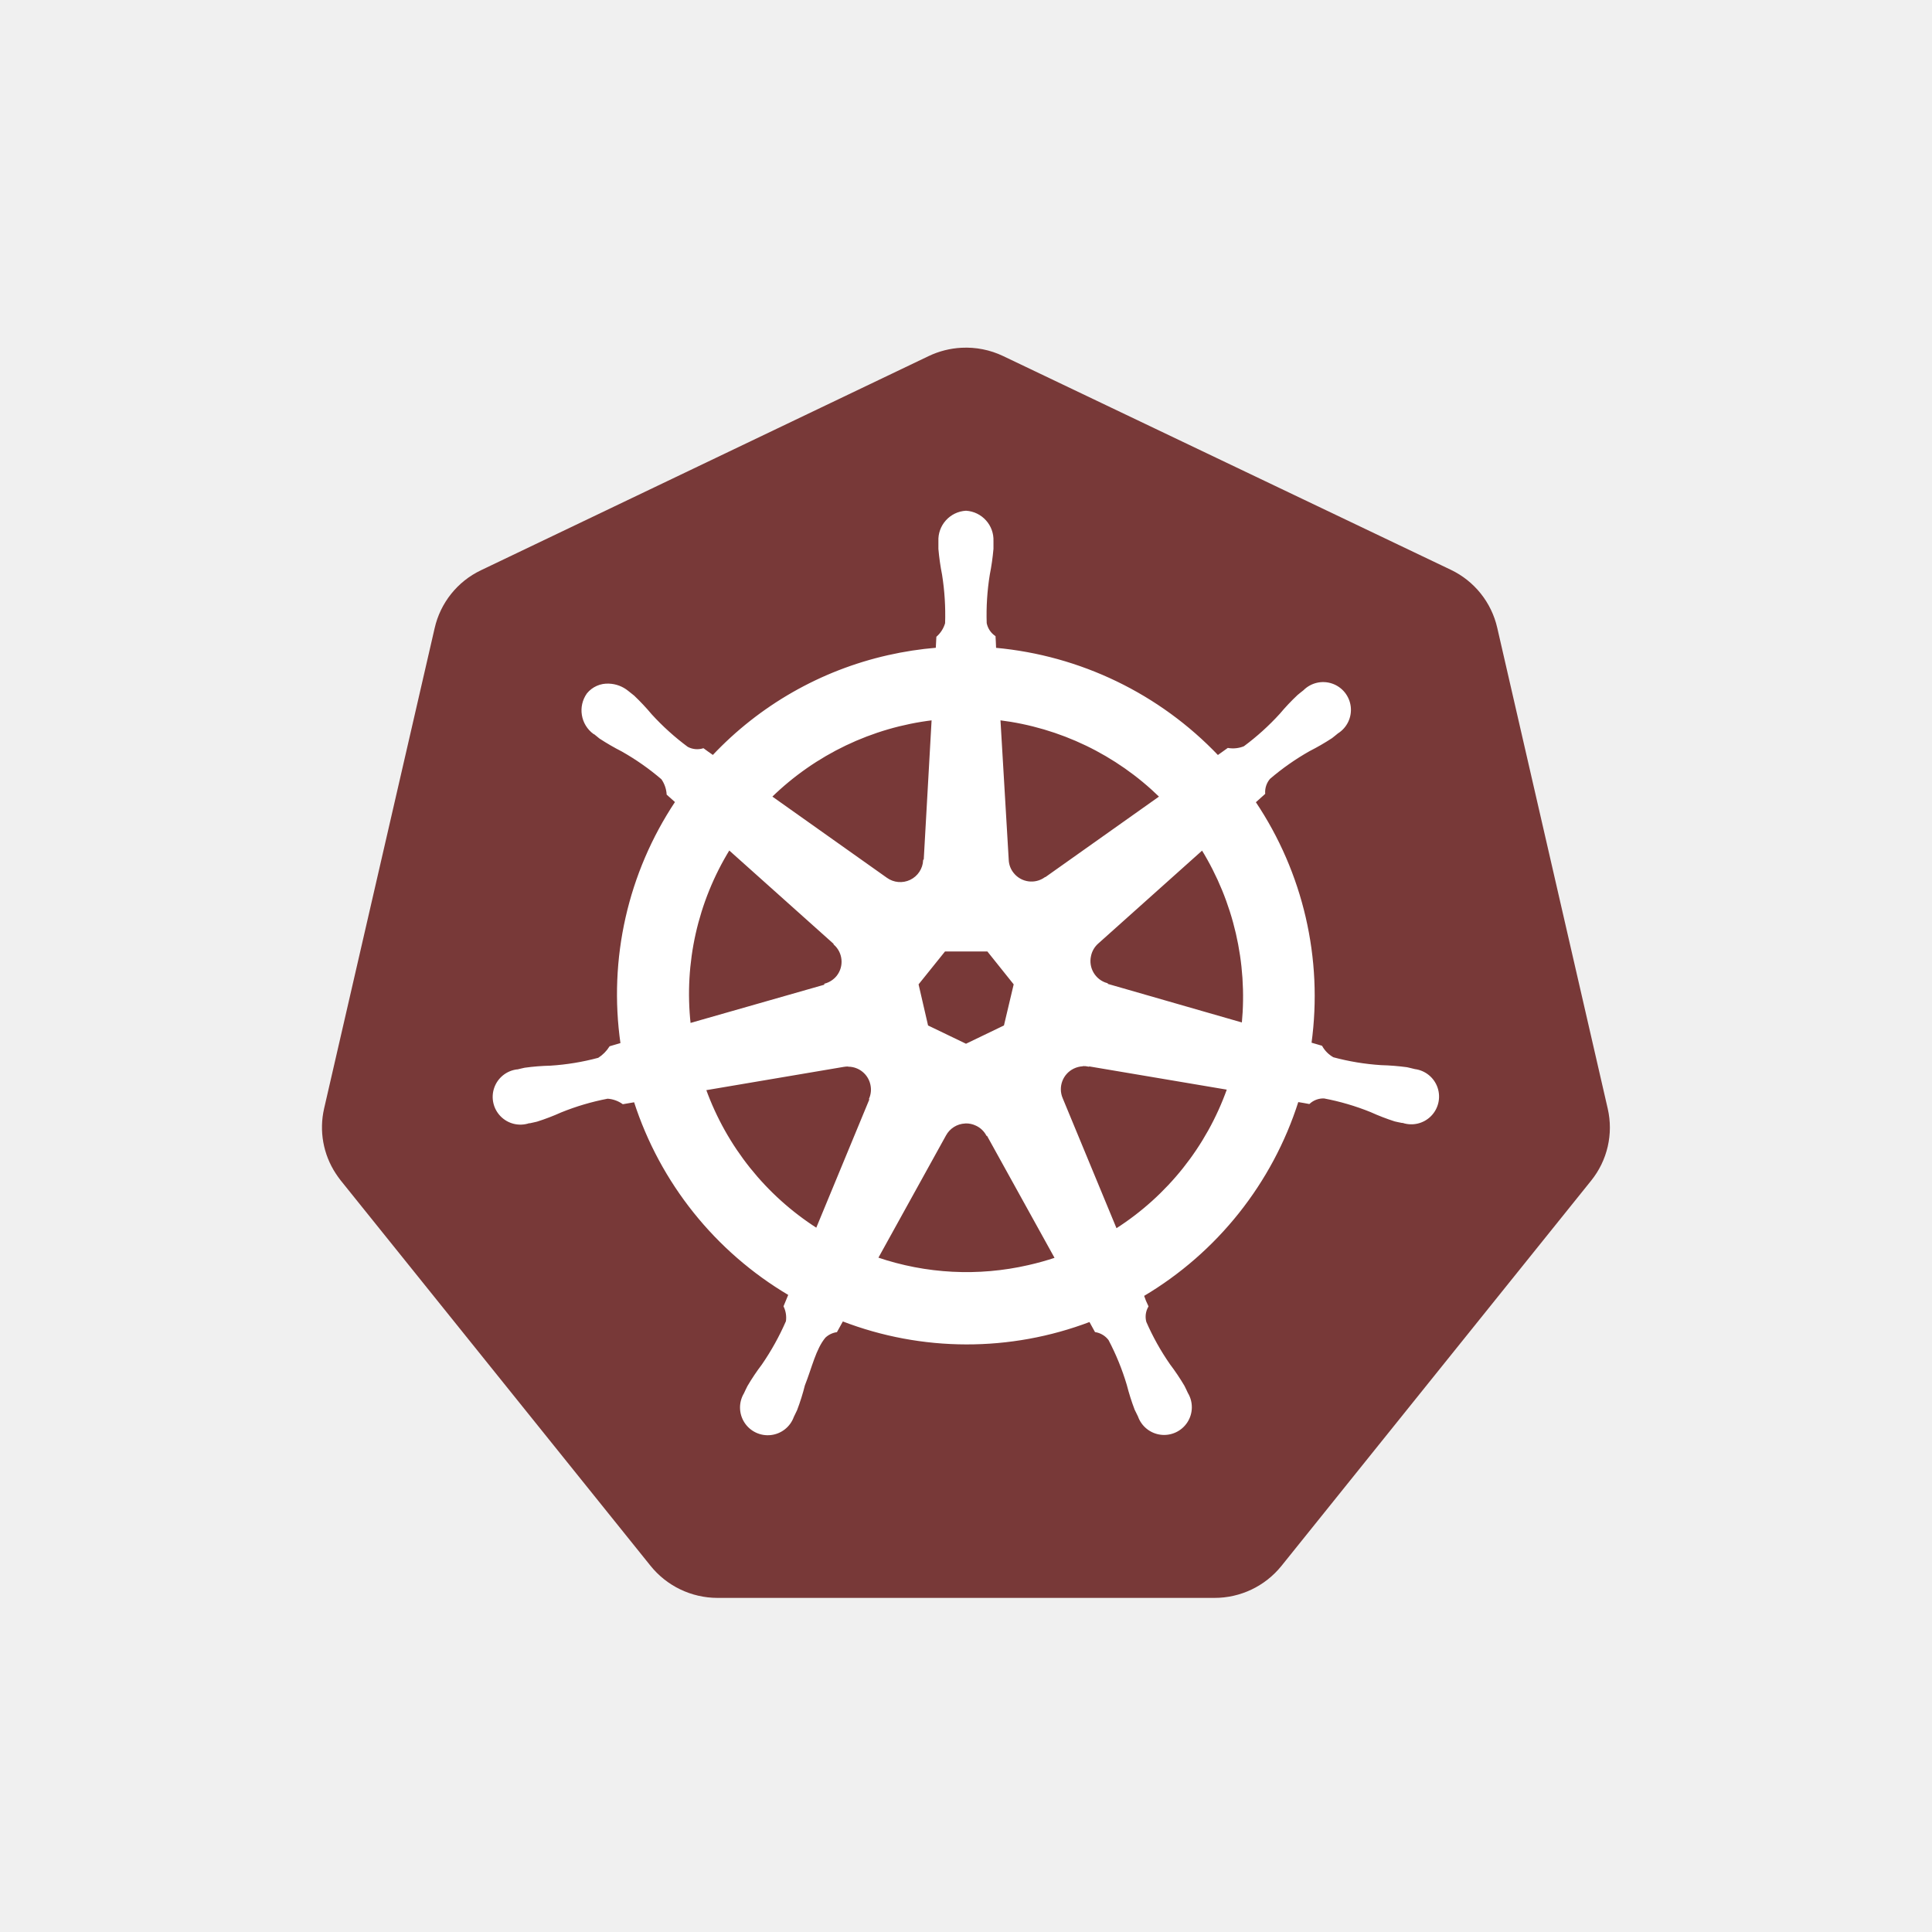
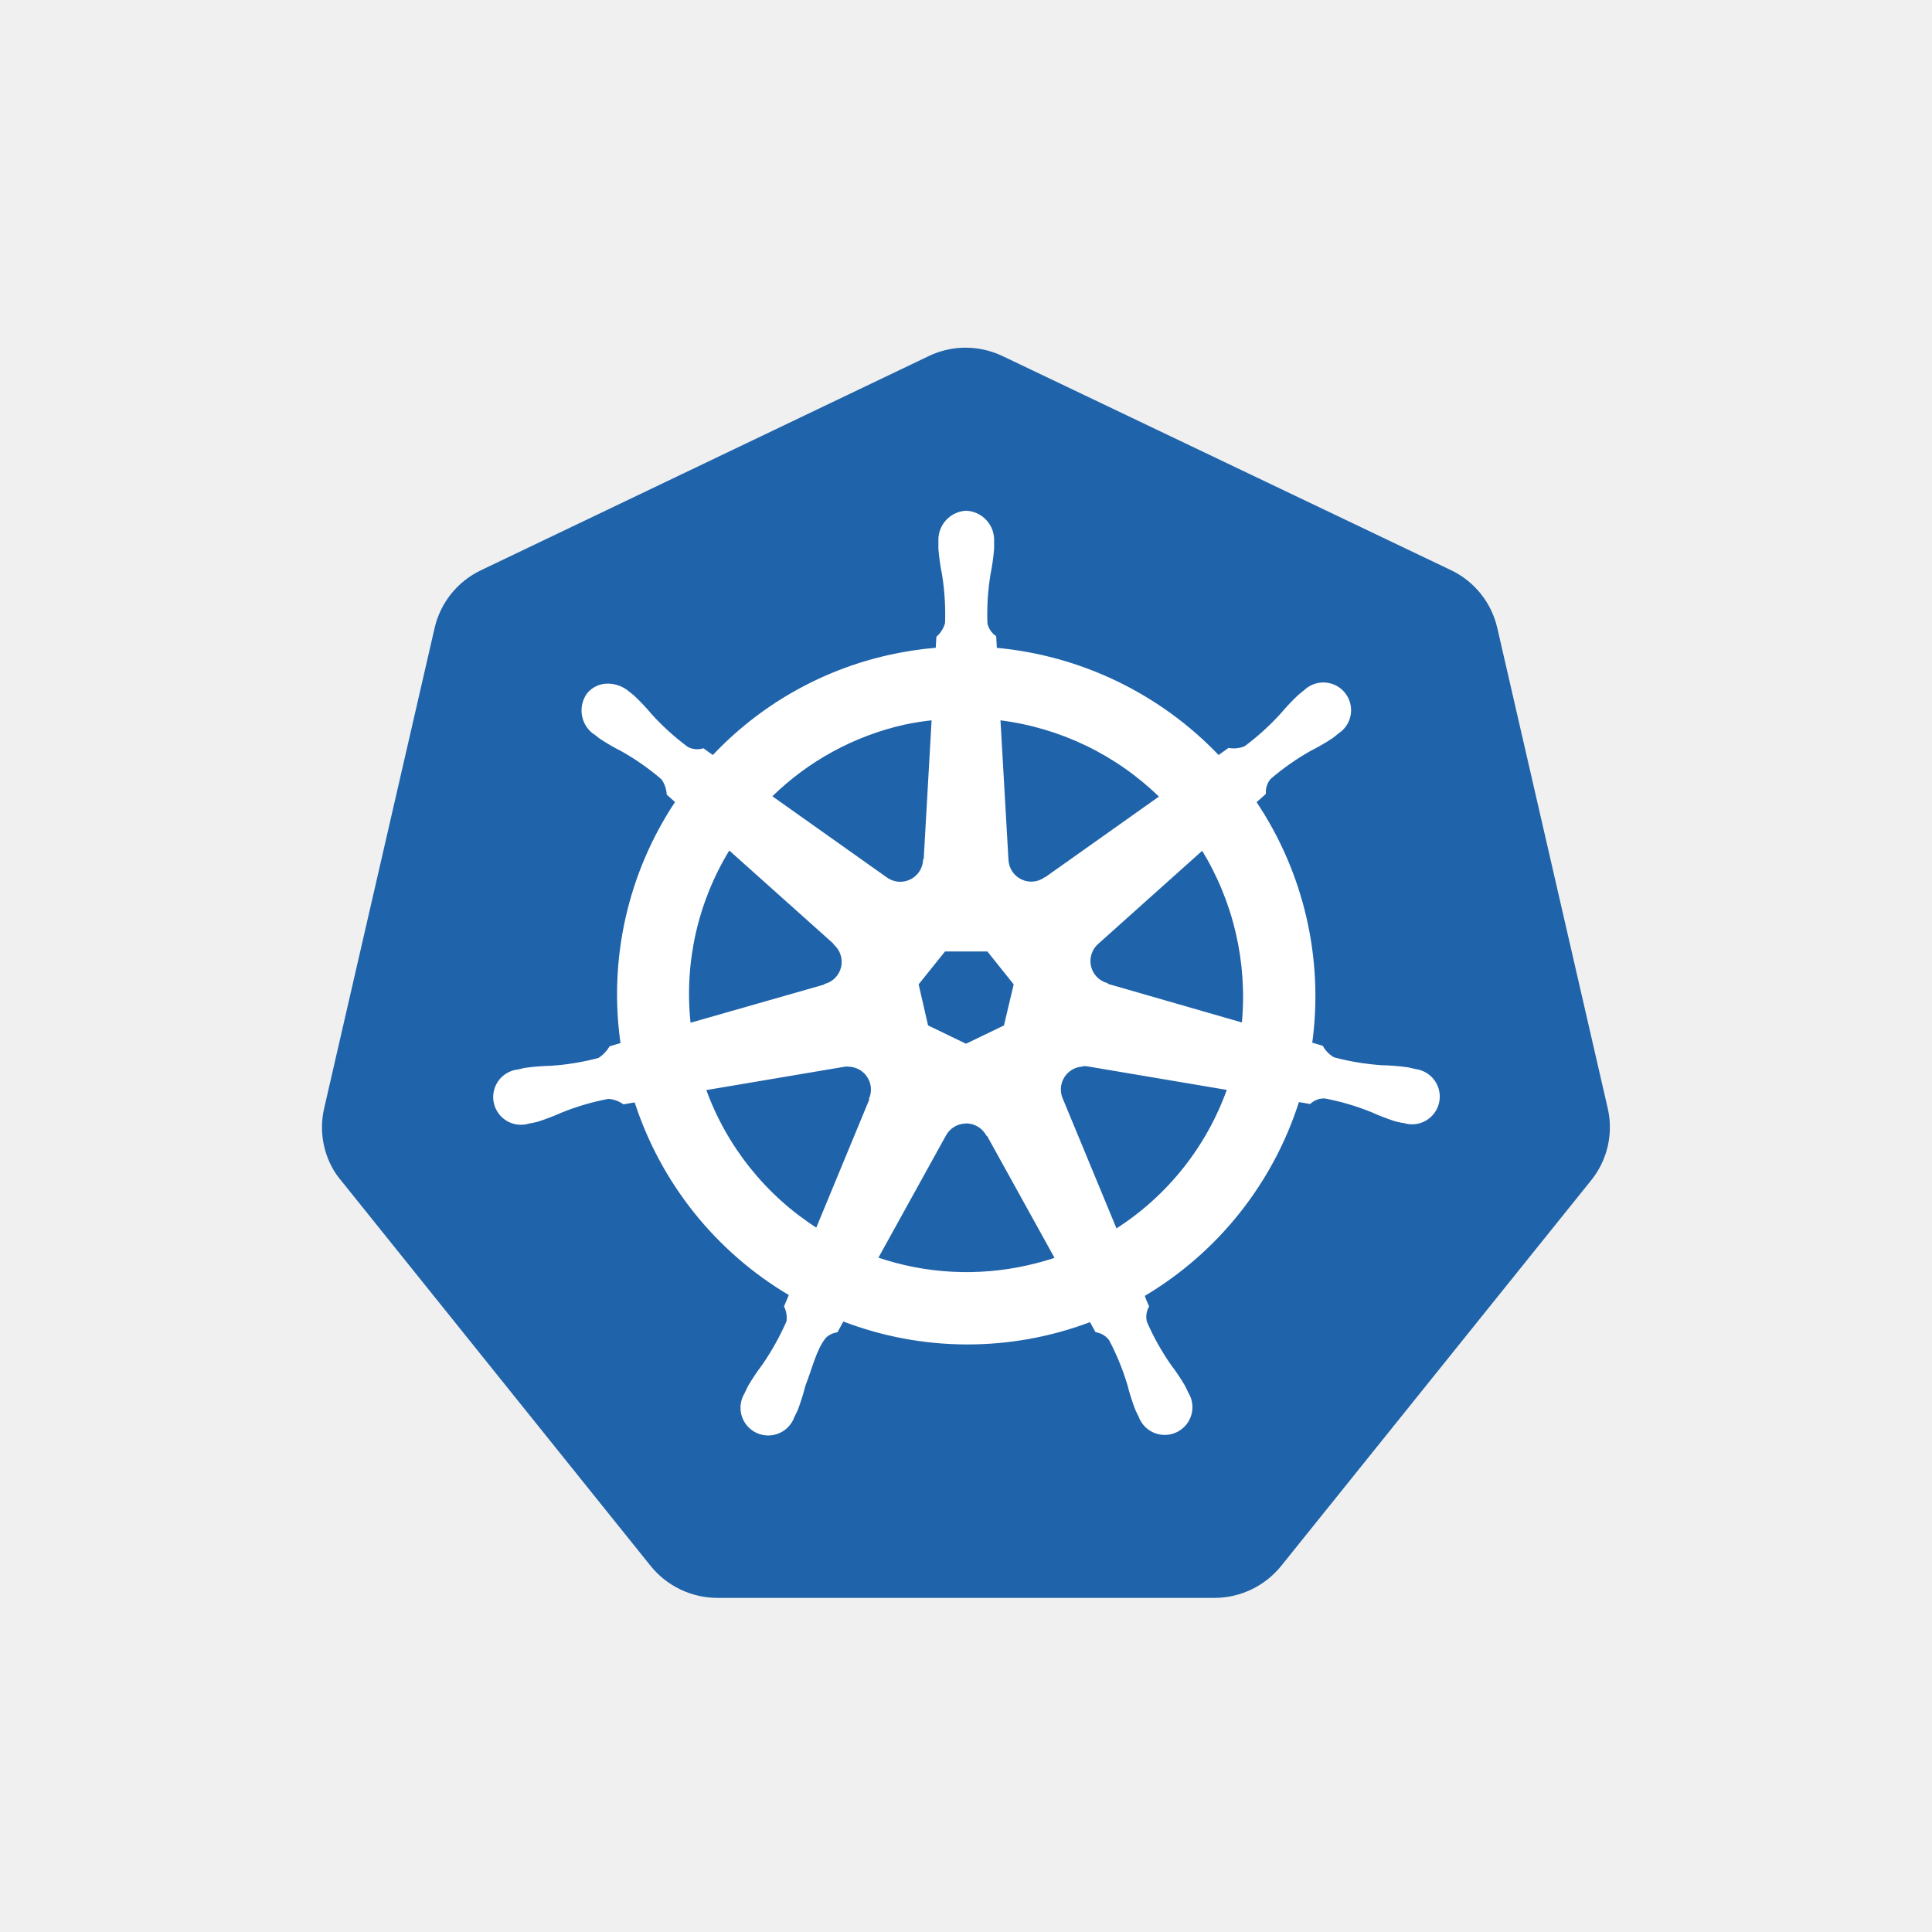
<svg xmlns="http://www.w3.org/2000/svg" viewBox="0 0 300 300">
  <defs>
-     <style>.cls-1{fill:#783938;}.cls-2{fill:#fff;stroke:#fff;stroke-width:0.25px;}</style>
+     <style>.cls-1{fill:#1f63aa;}.cls-2{fill:#fff;stroke:#fff;stroke-width:0.25px;}</style>
  </defs>
  <g id="Layer_2" data-name="Layer 2">
    <g id="layer1">
      <g id="g3052">
-         <path id="path3055" class="cls-1" d="M149.31,54a13.43,13.43,0,0,0-5.1,1.29L74.68,88.55a13.2,13.2,0,0,0-7.19,9L50.33,172.12a13.08,13.08,0,0,0,1.81,10.11c.23.36.49.71.75,1.05L101,243.12a13.36,13.36,0,0,0,10.4,5l77.17,0a13.33,13.33,0,0,0,10.4-4.95l48.11-59.85a13.12,13.12,0,0,0,2.57-11.16L232.49,97.48a13.24,13.24,0,0,0-7.2-9l-69.54-33.2A13.37,13.37,0,0,0,149.31,54Z" />
-         <path id="path3059" class="cls-2" d="M150,79.43a4.42,4.42,0,0,0-4.16,4.63s0,.08,0,.11c0,.35,0,.77,0,1.07a37,37,0,0,0,.57,4,39.81,39.81,0,0,1,.47,7.55,4.57,4.57,0,0,1-1.36,2.15l-.09,1.76a54.68,54.68,0,0,0-7.53,1.16,53.54,53.54,0,0,0-27.19,15.53c-.46-.31-1.26-.89-1.5-1.07a3.26,3.26,0,0,1-2.48-.24,39.34,39.34,0,0,1-5.61-5.06,35.08,35.08,0,0,0-2.73-2.91c-.26-.22-.65-.52-.93-.74a4.88,4.88,0,0,0-2.9-1.09,4,4,0,0,0-3.32,1.46,4.42,4.42,0,0,0,1,6.14l.06,0c.27.23.61.51.86.7a37.63,37.63,0,0,0,3.45,2,39,39,0,0,1,6.19,4.34,4.73,4.73,0,0,1,.84,2.41l1.33,1.19a53.86,53.86,0,0,0-8.49,37.54l-1.74.51a5.8,5.8,0,0,1-1.79,1.8,38,38,0,0,1-7.46,1.23,35.07,35.07,0,0,0-4,.32c-.31.06-.76.18-1.11.26h-.09a4.18,4.18,0,1,0,1.85,8.11h.06l.08,0c.34-.08.77-.16,1.07-.24a34.21,34.21,0,0,0,3.74-1.43,38.58,38.58,0,0,1,7.25-2.14,4.68,4.68,0,0,1,2.4.85l1.81-.31a54.15,54.15,0,0,0,24,30l-.75,1.82a4.07,4.07,0,0,1,.36,2.35,40.42,40.42,0,0,1-3.76,6.77,33.26,33.26,0,0,0-2.23,3.33c-.17.31-.38.79-.54,1.12a4.18,4.18,0,1,0,7.52,3.56h0c.15-.33.38-.76.51-1.06a33.48,33.48,0,0,0,1.2-3.82c1.1-2.76,1.71-5.67,3.22-7.47a3.4,3.4,0,0,1,1.8-.88l.94-1.7a53.72,53.72,0,0,0,38.41.09c.26.47.75,1.38.88,1.6a3.34,3.34,0,0,1,2.13,1.29,38.85,38.85,0,0,1,2.85,7,35.7,35.7,0,0,0,1.21,3.82c.14.3.36.74.52,1.06a4.18,4.18,0,1,0,7.52-3.55c-.16-.33-.37-.81-.54-1.12a34.89,34.89,0,0,0-2.23-3.32,38.74,38.74,0,0,1-3.69-6.61,3.21,3.21,0,0,1,.32-2.45,12.59,12.59,0,0,1-.69-1.68,54.19,54.19,0,0,0,24-30.18c.53.08,1.47.25,1.77.31a3.27,3.27,0,0,1,2.33-.86,38.35,38.35,0,0,1,7.26,2.13,34.84,34.84,0,0,0,3.73,1.44c.31.08.74.16,1.08.23l.08,0h.06a4.18,4.18,0,1,0,1.85-8.11c-.35-.08-.86-.22-1.21-.29a37.13,37.13,0,0,0-4-.32,38,38,0,0,1-7.46-1.23,4.67,4.67,0,0,1-1.8-1.8l-1.68-.49a54,54,0,0,0-8.67-37.45c.43-.4,1.25-1.12,1.48-1.33a3.32,3.32,0,0,1,.78-2.36,39,39,0,0,1,6.19-4.34,36.46,36.46,0,0,0,3.46-2c.27-.2.63-.51.92-.74a4.19,4.19,0,1,0-5.19-6.51c-.28.23-.67.52-.92.74a33.78,33.78,0,0,0-2.75,2.91,38.93,38.93,0,0,1-5.61,5.07,4.67,4.67,0,0,1-2.53.28l-1.58,1.13a54.49,54.49,0,0,0-34.55-16.69c0-.56-.08-1.56-.09-1.86a3.29,3.29,0,0,1-1.37-2.08,39.08,39.08,0,0,1,.48-7.55,37,37,0,0,0,.57-4c0-.33,0-.82,0-1.18A4.42,4.42,0,0,0,150,79.43Zm-5.21,32.28-1.23,21.83-.09.05a3.68,3.68,0,0,1-5.83,2.81l0,0-17.9-12.69a43.33,43.33,0,0,1,25.08-12Zm10.43,0a43.29,43.29,0,0,1,24.94,12l-17.79,12.61-.06,0a3.66,3.66,0,0,1-5-.68,3.57,3.57,0,0,1-.8-2.12h0Zm-42,20.17,16.34,14.62,0,.09a3.66,3.66,0,0,1,.47,5,3.72,3.72,0,0,1-1.91,1.26V153l-21,6A42.91,42.91,0,0,1,113.21,131.88Zm73.46,0a43.71,43.71,0,0,1,6.27,27.05l-21.06-6.06,0-.09a3.68,3.68,0,0,1-2.6-4.36,3.64,3.64,0,0,1,1.16-2v0l16.26-14.55Zm-40,15.74h6.7l4.16,5.2L156,159.32l-6,2.89-6-2.89-1.5-6.5Zm21.47,17.8a3.37,3.37,0,0,1,.84.07l0-.05,21.67,3.66a42.93,42.93,0,0,1-17.35,21.8l-8.41-20.32,0,0a3.68,3.68,0,0,1,1.78-4.76,3.79,3.79,0,0,1,1.41-.37Zm-36.4.09a3.66,3.66,0,0,1,3.52,2.86,3.61,3.61,0,0,1-.2,2.26l.06.08-8.32,20.11a43.12,43.12,0,0,1-17.3-21.64L131,165.54l0,0a4.46,4.46,0,0,1,.72-.06Zm18.15,8.81a3.64,3.64,0,0,1,1.72.37,3.6,3.6,0,0,1,1.64,1.56h.08l10.59,19.14a43.84,43.84,0,0,1-4.23,1.18,43,43,0,0,1-23.48-1.21l10.56-19.1h0A3.68,3.68,0,0,1,149.86,174.33Z" />
+         <path id="path3055" class="cls-1" d="M149.31,54a13.37,13.37,0,0,0-5.09,1.29L74.68,88.55a13.21,13.21,0,0,0-7.19,8.95L50.33,172.12a13.1,13.1,0,0,0,1.81,10.11,12.91,12.91,0,0,0,.76,1L101,243.12a13.34,13.34,0,0,0,10.39,5l77.18,0a13.34,13.34,0,0,0,10.4-5l48.11-59.85a13.1,13.1,0,0,0,2.57-11.16L232.49,97.48a13.21,13.21,0,0,0-7.19-8.95l-69.54-33.2A13.4,13.4,0,0,0,149.31,54Z" />
+         <path id="path3059" class="cls-2" d="M150,79.43a4.41,4.41,0,0,0-4.16,4.62s0,.08,0,.12c0,.35,0,.76,0,1.07a34.42,34.42,0,0,0,.57,4,39,39,0,0,1,.46,7.55,4.55,4.55,0,0,1-1.35,2.15l-.1,1.76a54.23,54.23,0,0,0-7.52,1.16,53.53,53.53,0,0,0-27.19,15.54c-.46-.31-1.26-.89-1.5-1.07a3.29,3.29,0,0,1-2.47-.24,38.82,38.82,0,0,1-5.61-5.07,34.84,34.84,0,0,0-2.74-2.91c-.25-.22-.64-.51-.92-.74a5,5,0,0,0-2.9-1.09,4,4,0,0,0-3.32,1.47,4.41,4.41,0,0,0,1,6.14l.06,0c.27.22.61.51.86.69a34.54,34.54,0,0,0,3.45,2,39,39,0,0,1,6.19,4.35,4.64,4.64,0,0,1,.84,2.4l1.33,1.19a53.85,53.85,0,0,0-8.49,37.54l-1.74.51A5.77,5.77,0,0,1,93,164.39a38.79,38.79,0,0,1-7.46,1.23,34.53,34.53,0,0,0-4,.32c-.32.06-.76.18-1.11.26h0l-.06,0a4.18,4.18,0,1,0,1.85,8.11h.06l.08,0c.34-.08.77-.16,1.08-.24a35.19,35.19,0,0,0,3.74-1.43,38.88,38.88,0,0,1,7.26-2.13,4.6,4.6,0,0,1,2.39.84l1.81-.31a54.15,54.15,0,0,0,24,30l-.76,1.81a4.12,4.12,0,0,1,.37,2.35,40.71,40.71,0,0,1-3.77,6.77,34.77,34.77,0,0,0-2.23,3.33c-.16.31-.37.79-.53,1.12a4.18,4.18,0,1,0,7.51,3.57h0c.16-.33.38-.75.52-1.06a34.66,34.66,0,0,0,1.2-3.82c1.1-2.77,1.71-5.67,3.22-7.48a3.38,3.38,0,0,1,1.79-.87l.94-1.71a53.86,53.86,0,0,0,38.41.1l.89,1.6a3.29,3.29,0,0,1,2.13,1.29,38.81,38.81,0,0,1,2.86,7,34.54,34.54,0,0,0,1.21,3.81c.13.31.36.74.52,1.07a4.18,4.18,0,1,0,7.52-3.56c-.16-.33-.38-.81-.54-1.12a34.47,34.47,0,0,0-2.23-3.32,38.92,38.92,0,0,1-3.69-6.61,3.26,3.26,0,0,1,.32-2.46,14.12,14.12,0,0,1-.69-1.68,54.15,54.15,0,0,0,24-30.18c.54.08,1.47.25,1.78.31a3.28,3.28,0,0,1,2.33-.86,38.84,38.84,0,0,1,7.26,2.13,34.68,34.68,0,0,0,3.73,1.44c.3.08.73.16,1.08.23l.08,0h.06a4.18,4.18,0,1,0,1.85-8.11c-.36-.08-.86-.22-1.21-.28a34.52,34.52,0,0,0-4-.32,38.79,38.79,0,0,1-7.46-1.23,4.66,4.66,0,0,1-1.8-1.81l-1.68-.49a54.07,54.07,0,0,0-8.67-37.46l1.48-1.32a3.29,3.29,0,0,1,.78-2.36,38.87,38.87,0,0,1,6.19-4.35,34.83,34.83,0,0,0,3.46-2c.27-.2.63-.51.92-.74a4.18,4.18,0,1,0-5.19-6.51c-.28.23-.67.52-.92.74a34.89,34.89,0,0,0-2.75,2.91,39,39,0,0,1-5.61,5.08,4.62,4.62,0,0,1-2.53.28l-1.58,1.13a54.55,54.55,0,0,0-34.55-16.69c0-.55-.09-1.56-.1-1.86a3.29,3.29,0,0,1-1.36-2.08,38.94,38.94,0,0,1,.47-7.55,34.6,34.6,0,0,0,.57-4c0-.33,0-.82,0-1.18A4.41,4.41,0,0,0,150,79.43Zm-5.21,32.28-1.24,21.83-.09,0a3.67,3.67,0,0,1-5.82,2.81l0,0-17.9-12.69a42.88,42.88,0,0,1,20.65-11.25A44,44,0,0,1,144.78,111.71Zm10.43,0a43.23,43.23,0,0,1,24.93,12l-17.79,12.61-.06,0a3.67,3.67,0,0,1-5.83-2.8h0Zm-42,20.17,16.34,14.62,0,.09a3.67,3.67,0,0,1-1.44,6.31l0,.07-21,6A42.86,42.86,0,0,1,113.21,131.88Zm73.46,0a43.65,43.65,0,0,1,6.27,27.05l-21.06-6.07,0-.09a3.67,3.67,0,0,1-1.44-6.3v0l16.25-14.55Zm-40,15.74h6.7l4.16,5.2L156,159.32l-6,2.89-6-2.9-1.49-6.49Zm21.47,17.8a3.7,3.7,0,0,1,.84.06l0,0,21.67,3.66a42.91,42.91,0,0,1-17.35,21.79l-8.41-20.32,0,0a3.68,3.68,0,0,1,3.18-5.12Zm-36.4.09a3.67,3.67,0,0,1,3.32,5.11l.06.08-8.32,20.11a43.09,43.09,0,0,1-17.3-21.64L131,165.54l0,0a3.6,3.6,0,0,1,.72-.06Zm18.15,8.81a3.7,3.7,0,0,1,3.36,1.93h.08l10.59,19.14a43.82,43.82,0,0,1-4.23,1.18,43,43,0,0,1-23.48-1.21l10.56-19.1h0A3.67,3.67,0,0,1,149.86,174.34Z" />
      </g>
    </g>
  </g>
</svg>
